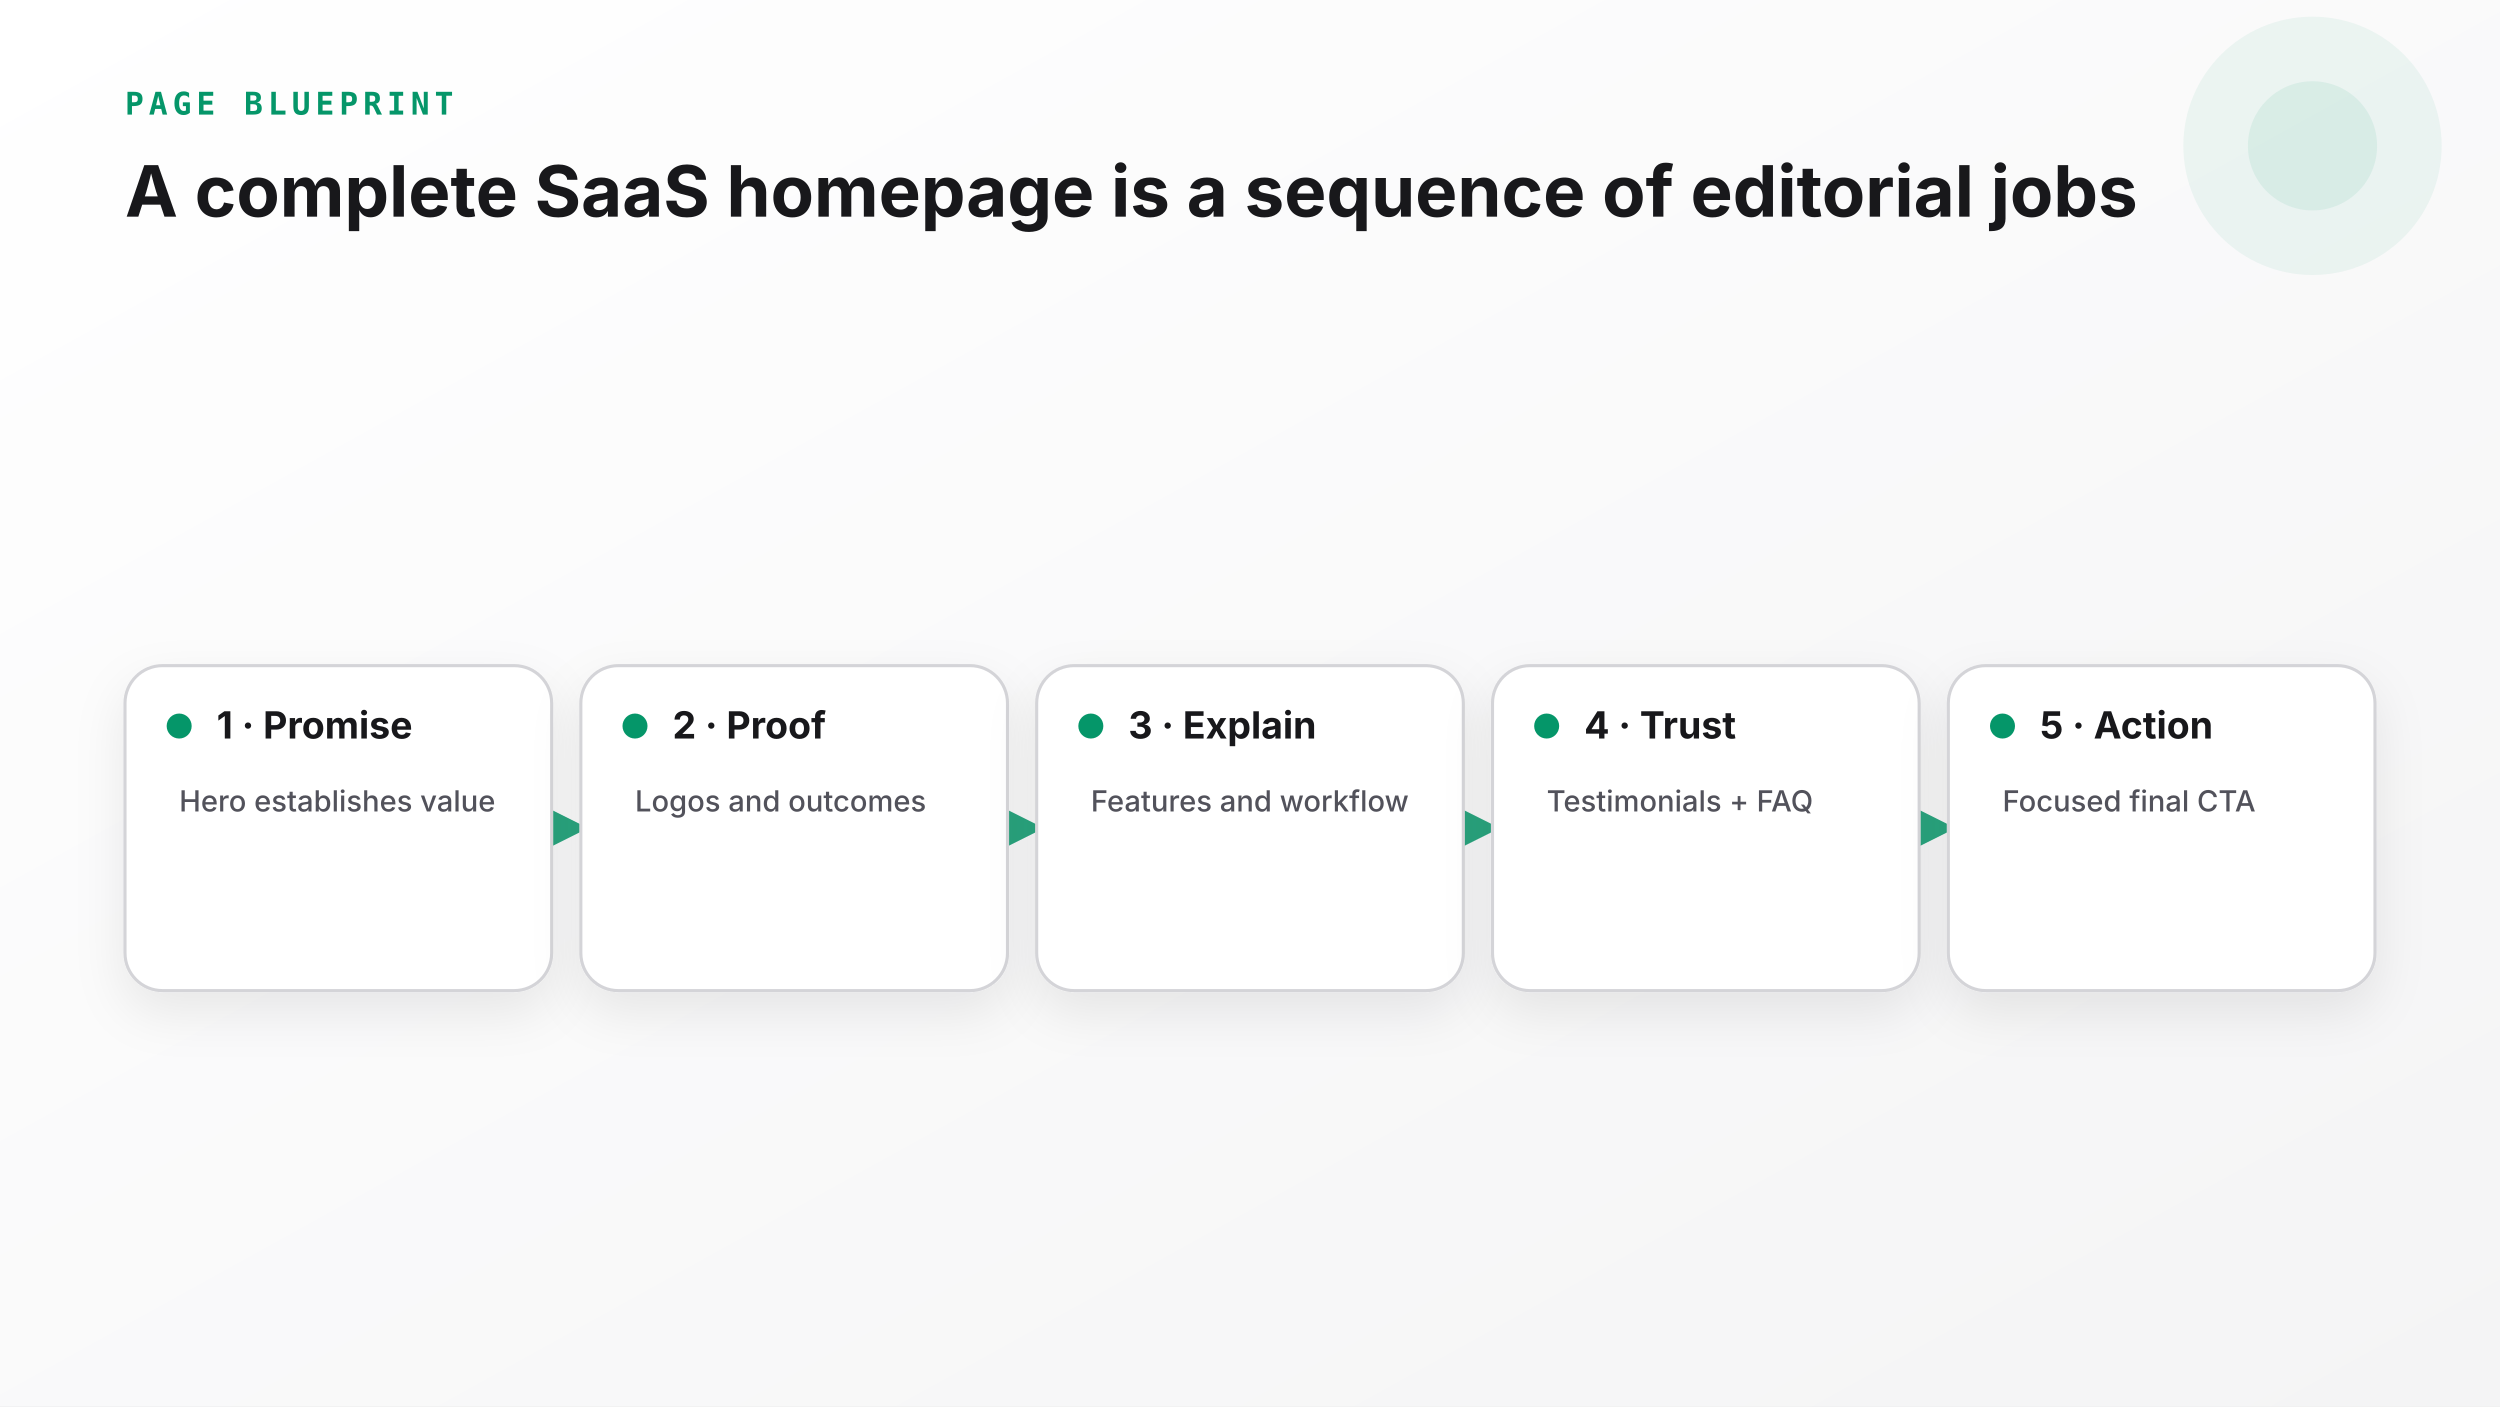
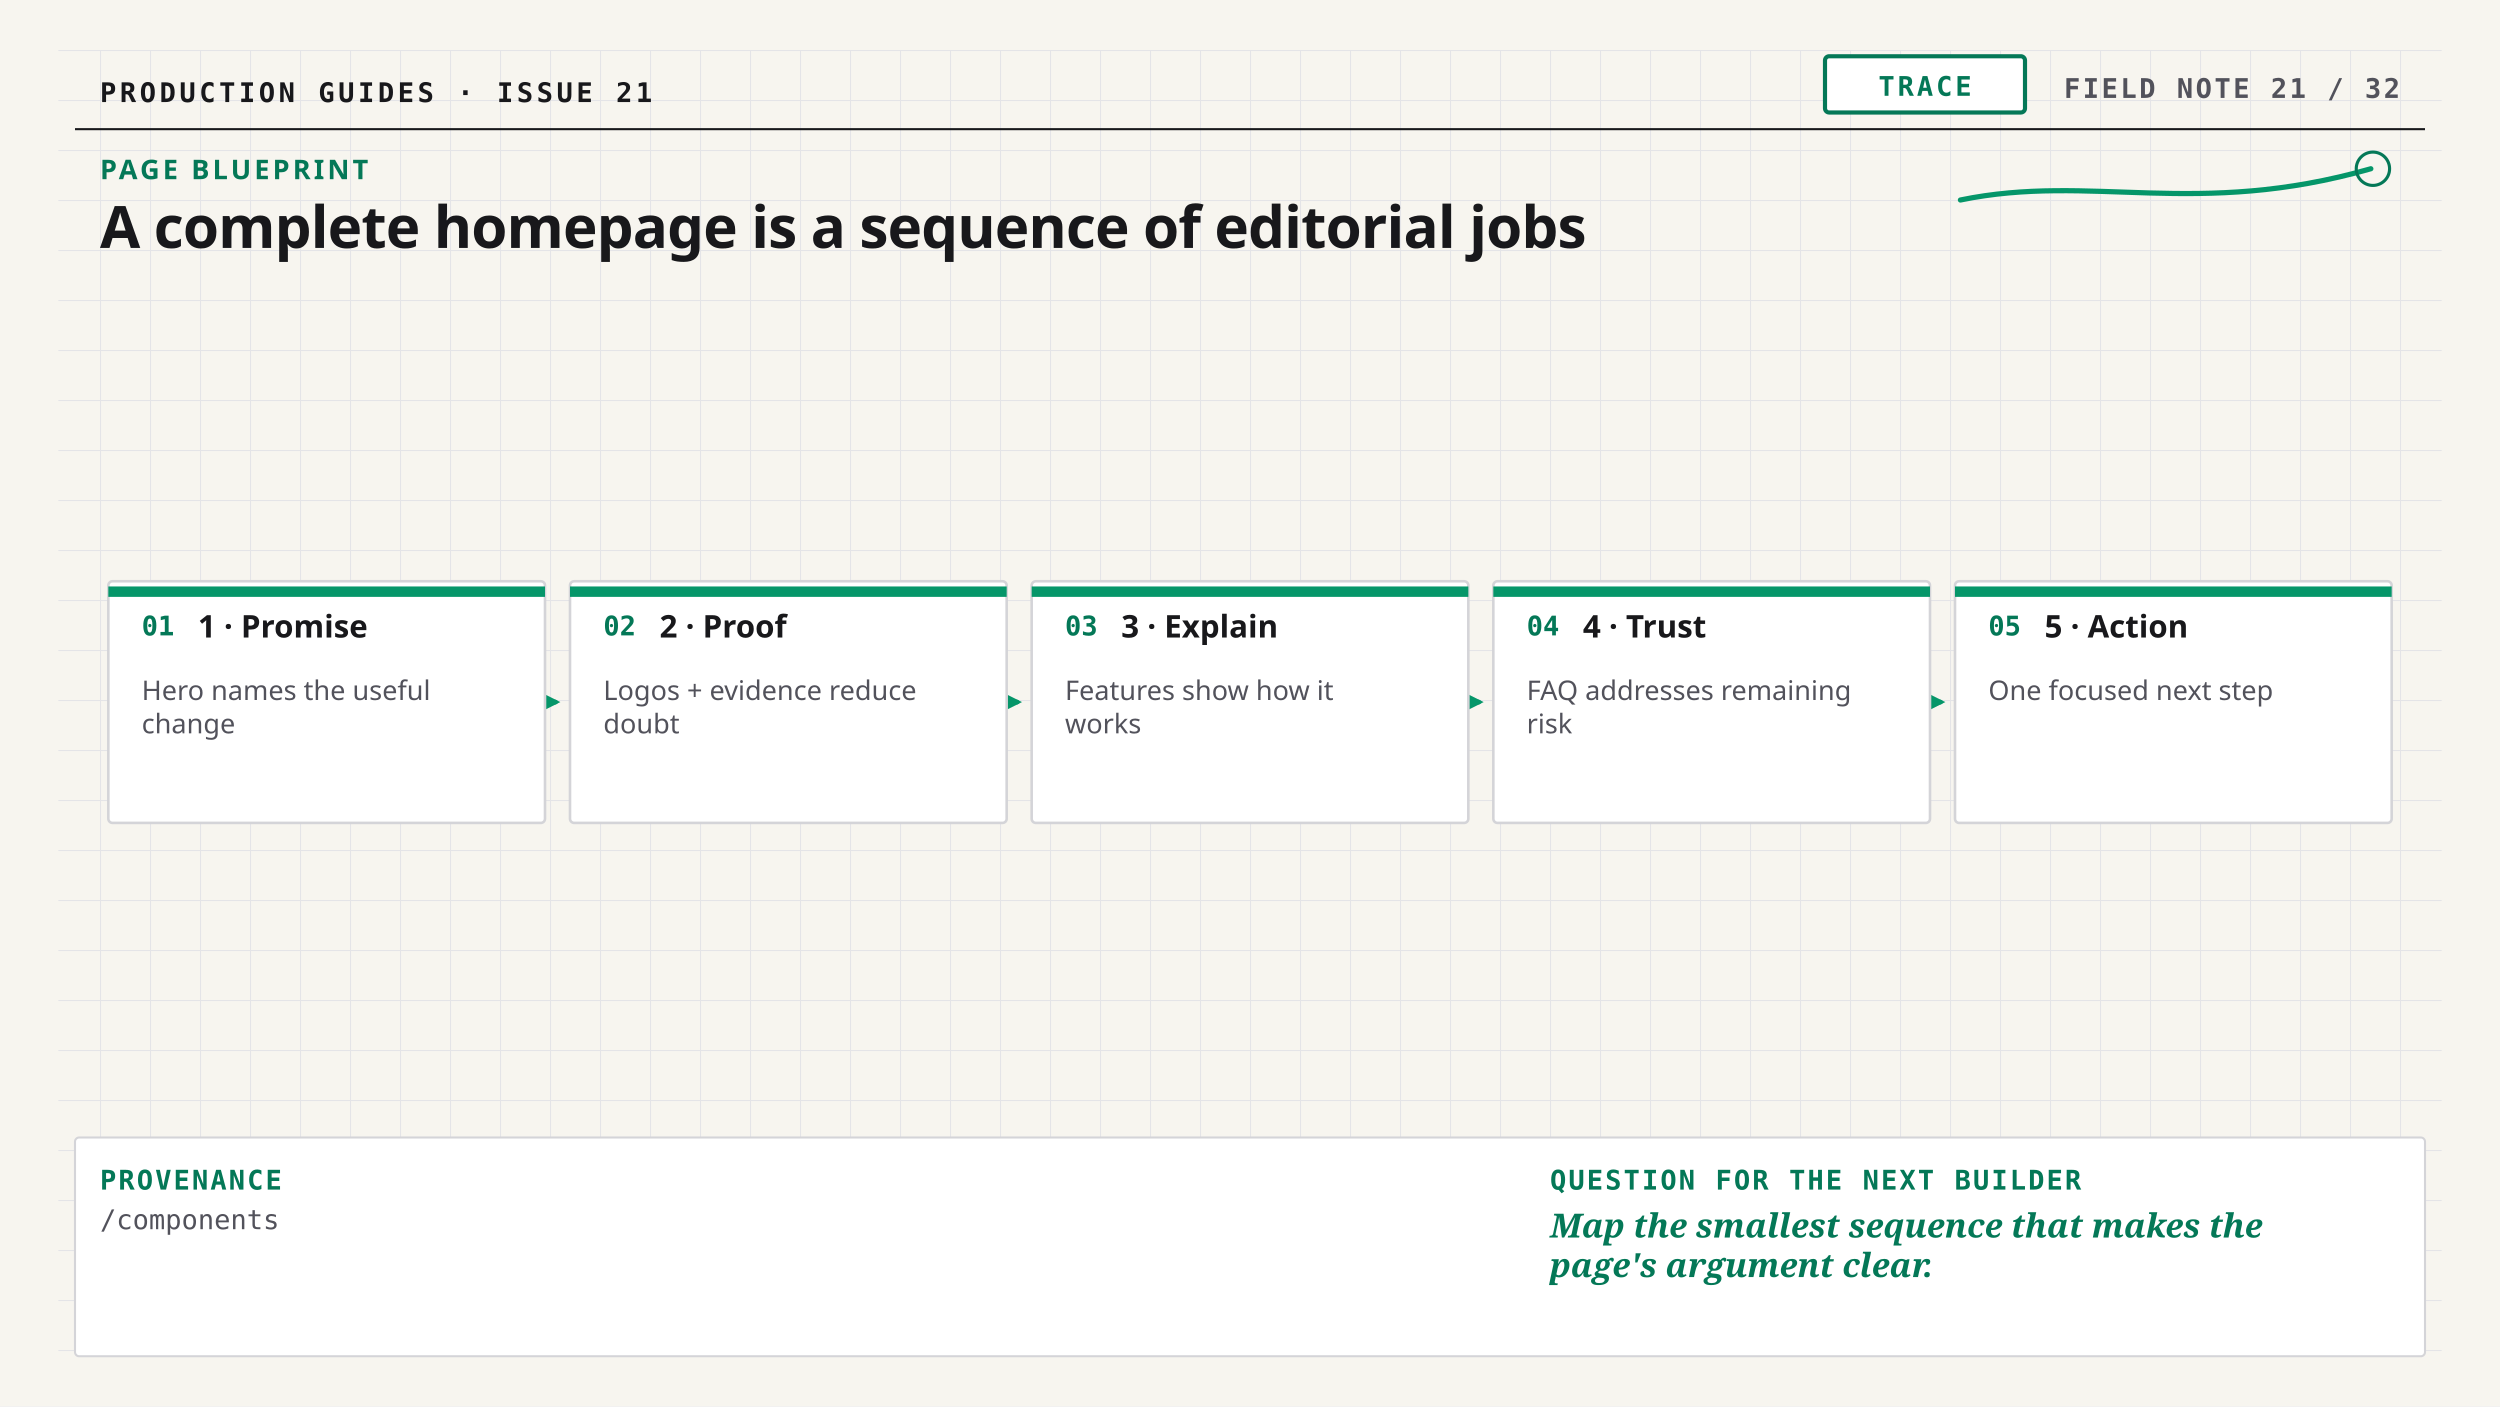
- <svg xmlns="http://www.w3.org/2000/svg" viewBox="0 0 1200 675" role="img" aria-labelledby="title description">
+ <svg xmlns="http://www.w3.org/2000/svg" viewBox="0 0 1200 675" role="img" aria-labelledby="diagram-title diagram-description" class="diagram diagram--trace" data-mode="trace" data-series="production-guides" data-issue="21">
  <defs>
-     <linearGradient id="background" x1="0" y1="0" x2="1" y2="1">
-       <stop stop-color="#ffffff" />
-       <stop offset="1" stop-color="#f4f4f5" />
-     </linearGradient>
-     <filter id="shadow" x="-20%" y="-20%" width="140%" height="160%">
-       <feDropShadow dx="0" dy="10" stdDeviation="12" flood-color="#18181b" flood-opacity="0.08" />
-     </filter>
-     <marker id="arrowhead" viewBox="0 0 10 10" refX="8" refY="5" markerWidth="7" markerHeight="7" orient="auto-start-reverse">
+     <pattern id="journal-grid-pattern" width="24" height="24" patternUnits="userSpaceOnUse">
+       <path d="M 24 0 L 0 0 0 24" fill="none" stroke="#e4e4e7" stroke-width="1" />
+     </pattern>
+     <marker id="journal-arrow" viewBox="0 0 10 10" refX="8.5" refY="5" markerWidth="7" markerHeight="7" orient="auto-start-reverse">
      <path d="M 0 0 L 10 5 L 0 10 z" fill="#059669" />
    </marker>
    <style>
-       .kicker{font:700 15px ui-monospace,SFMono-Regular,Menlo,monospace;letter-spacing:2.4px;fill:#059669}
-       .headline{font:650 34px ui-sans-serif,system-ui,-apple-system,sans-serif;fill:#18181b}
-       .card{fill:#fff;stroke:#d4d4d8;stroke-width:1.5;filter:url(#shadow)}
-       .terminal{fill:#18181b;stroke:#3f3f46;stroke-width:1.5;filter:url(#shadow)}
-       .dot{fill:#059669}
-       .node-title{font:650 18px ui-sans-serif,system-ui,-apple-system,sans-serif;fill:#18181b}
-       .node-body{font:450 14px ui-sans-serif,system-ui,-apple-system,sans-serif;fill:#52525b}
-       .terminal-title{font:650 17px ui-monospace,SFMono-Regular,Menlo,monospace;fill:#f4f4f5}
-       .terminal-body{font:450 14px ui-monospace,SFMono-Regular,Menlo,monospace;fill:#d4d4d8}
-       .arrow{fill:none;stroke:#059669;stroke-width:2.5;stroke-linecap:round;opacity:.85}
-       .edge-label{font:650 12px ui-monospace,SFMono-Regular,Menlo,monospace;fill:#047857;paint-order:stroke;stroke:#fafafa;stroke-width:5px}
+       .diagram {
+         background: #f7f5ef;
+         color: #18181b;
+       }
+       .paper {
+         fill: #f7f5ef;
+       }
+       .grid {
+         fill: url(#journal-grid-pattern);
+       }
+       .masthead,
+       .mode-label,
+       .folio-label,
+       .footer-label,
+       .node-index,
+       .edge-label,
+       .node-title--mono,
+       .node-body--mono,
+       .provenance-line {
+         font-family: ui-monospace, SFMono-Regular, Menlo, monospace;
+       }
+       .masthead {
+         fill: #18181b;
+         font-size: 13px;
+         font-weight: 700;
+         letter-spacing: 1.7px;
+       }
+       .kicker {
+         fill: #047857;
+         font-family: ui-sans-serif, system-ui, sans-serif;
+         font-size: 13px;
+         font-weight: 750;
+         letter-spacing: 1.5px;
+       }
+       .headline {
+         fill: #18181b;
+         font-family: ui-sans-serif, system-ui, sans-serif;
+         font-size: 28px;
+         font-weight: 720;
+         letter-spacing: -0.4px;
+       }
+       .mode-box {
+         fill: #ffffff;
+         stroke: #047857;
+         stroke-width: 2;
+       }
+       .mode-label {
+         fill: #047857;
+         font-size: 13px;
+         font-weight: 750;
+         letter-spacing: 1.4px;
+       }
+       .folio-label {
+         fill: #52525b;
+         font-size: 13px;
+         font-weight: 650;
+         letter-spacing: 1.2px;
+       }
+       .journal-rule {
+         stroke: #18181b;
+         stroke-width: 1;
+       }
+       .accent-path {
+         fill: none;
+         stroke: #059669;
+         stroke-linecap: round;
+         stroke-width: 2.5;
+       }
+       .edge-path {
+         fill: none;
+         stroke: #059669;
+         stroke-linecap: round;
+         stroke-width: 2.25;
+       }
+       .diagram--join .edge-path {
+         stroke-dasharray: 7 5;
+       }
+       .diagram--inspect .edge-path {
+         stroke-width: 1.75;
+       }
+       .edge-label-paper {
+         fill: #f7f5ef;
+         stroke: #e4e4e7;
+         stroke-width: 1;
+       }
+       .edge-label {
+         fill: #047857;
+         font-size: 13px;
+         font-weight: 700;
+       }
+       .node-card {
+         fill: #ffffff;
+         stroke: #d4d4d8;
+         stroke-width: 1.25;
+       }
+       .diagram--inspect .node-card {
+         stroke: #18181b;
+       }
+       .node--terminal .node-card {
+         fill: #18181b;
+         stroke: #18181b;
+       }
+       .node-rule {
+         stroke: #059669;
+         stroke-width: 5;
+       }
+       .node-index {
+         fill: #047857;
+         font-size: 13px;
+         font-weight: 700;
+       }
+       .node-title {
+         fill: #18181b;
+         font-family: ui-sans-serif, system-ui, sans-serif;
+         font-size: 15px;
+         font-weight: 720;
+       }
+       .node-body {
+         fill: #52525b;
+         font-family: ui-sans-serif, system-ui, sans-serif;
+         font-size: 13px;
+         font-weight: 480;
+       }
+       .node--terminal .node-title,
+       .node--terminal .node-body {
+         fill: #ffffff;
+       }
+       .node--terminal .node-index {
+         fill: #059669;
+       }
+       .footer-paper {
+         fill: #ffffff;
+         stroke: #d4d4d8;
+         stroke-width: 1;
+       }
+       .footer-label {
+         fill: #047857;
+         font-size: 13px;
+         font-weight: 700;
+         letter-spacing: 1px;
+       }
+       .provenance-line,
+       .evidence-line {
+         fill: #52525b;
+         font-size: 13px;
+       }
+       .evidence-line {
+         font-family: ui-monospace, SFMono-Regular, Menlo, monospace;
+       }
+       .prompt {
+         fill: #047857;
+         font-family: Georgia, serif;
+         font-size: 16px;
+         font-style: italic;
+         font-weight: 650;
+       }
+       .registration {
+         fill: none;
+         stroke: #047857;
+         stroke-width: 1.5;
+       }
    </style>
  </defs>
-   <rect width="1200" height="675" fill="url(#background)" />
-   <circle cx="1110" cy="70" r="62" fill="#059669" opacity=".06" />
-   <circle cx="1110" cy="70" r="31" fill="#059669" opacity=".08" />
-   <text class="kicker" x="60" y="55">PAGE BLUEPRINT</text>
-   <text class="headline" x="60" y="104">A complete SaaS homepage is a sequence of editorial jobs</text>
-   <g>
-     <g>
-       <path class="arrow" d="M 264.8 397.5 C 271.8 397.5, 271.8 397.5, 278.8 397.5" marker-end="url(#arrowhead)" />
-     </g>
-     <g>
-       <path class="arrow" d="M 483.6 397.5 C 490.6 397.5, 490.6 397.5, 497.6 397.5" marker-end="url(#arrowhead)" />
-     </g>
-     <g>
-       <path class="arrow" d="M 702.4 397.5 C 709.4 397.5, 709.4 397.5, 716.4 397.5" marker-end="url(#arrowhead)" />
-     </g>
-     <g>
-       <path class="arrow" d="M 921.2 397.5 C 928.2 397.5, 928.2 397.5, 935.2 397.5" marker-end="url(#arrowhead)" />
-     </g>
-   </g>
-   <g>
-     <g>
-       <rect class="card" x="60" y="319.5" width="204.8" height="156" rx="18" />
-       <circle class="dot" cx="86" cy="348.5" r="6" />
-       <text class="node-title" x="104" y="354.5">1 · Promise</text>
-       <text class="node-body" x="86" y="389.5">Hero establishes value</text>
-     </g>
-     <g>
-       <rect class="card" x="278.8" y="319.5" width="204.8" height="156" rx="18" />
-       <circle class="dot" cx="304.8" cy="348.5" r="6" />
-       <text class="node-title" x="322.8" y="354.5">2 · Proof</text>
-       <text class="node-body" x="304.8" y="389.5">Logos and outcomes</text>
-     </g>
-     <g>
-       <rect class="card" x="497.6" y="319.5" width="204.8" height="156" rx="18" />
-       <circle class="dot" cx="523.6" cy="348.5" r="6" />
-       <text class="node-title" x="541.6" y="354.5">3 · Explain</text>
-       <text class="node-body" x="523.6" y="389.5">Features and workflow</text>
-     </g>
-     <g>
-       <rect class="card" x="716.4" y="319.5" width="204.8" height="156" rx="18" />
-       <circle class="dot" cx="742.4" cy="348.5" r="6" />
-       <text class="node-title" x="760.4" y="354.5">4 · Trust</text>
-       <text class="node-body" x="742.4" y="389.5">Testimonials + FAQ</text>
-     </g>
-     <g>
-       <rect class="card" x="935.2" y="319.5" width="204.8" height="156" rx="18" />
-       <circle class="dot" cx="961.2" cy="348.5" r="6" />
-       <text class="node-title" x="979.2" y="354.5">5 · Action</text>
-       <text class="node-body" x="961.2" y="389.5">Focused final CTA</text>
-     </g>
+   <rect class="paper" width="1200" height="675" />
+   <rect class="grid" data-journal-part="grid" x="28" y="24" width="1144" height="627" />
+   <path class="journal-rule" d="M 36 62 H 1164" />
+   <g data-journal-part="masthead">
+     <text class="masthead" x="48" y="49">PRODUCTION GUIDES · ISSUE 21</text>
+   </g>
+   <g data-journal-part="mode">
+     <rect class="mode-box" x="876" y="27" width="96" height="27" rx="2" />
+     <text class="mode-label" x="924" y="46" text-anchor="middle">TRACE</text>
+   </g>
+   <g data-journal-part="folio">
+     <text class="folio-label" x="1152" y="47" text-anchor="end">FIELD NOTE 21 / 32</text>
+   </g>
+   <text class="kicker" x="48" y="86">PAGE BLUEPRINT</text>
+   <text class="headline" x="48" y="119">A complete homepage is a sequence of editorial jobs</text>
+   <path class="accent-path" d="M 941 96 C 1004 83, 1054 105, 1138 81" />
+   <circle class="registration" cx="1139" cy="81" r="8" />
+   <g data-diagram-layer="edges">
+     <g class="edge">
+       <path class="edge-path" data-edge-from="promise" data-edge-to="proof" data-edge-axis="horizontal" d="M 263.6 337 C 265.1 337, 265.1 337, 266.6 337" marker-end="url(#journal-arrow)" />
+     </g>
+     <g class="edge">
+       <path class="edge-path" data-edge-from="proof" data-edge-to="explain" data-edge-axis="horizontal" d="M 485.2 337 C 486.7 337, 486.7 337, 488.2 337" marker-end="url(#journal-arrow)" />
+     </g>
+     <g class="edge">
+       <path class="edge-path" data-edge-from="explain" data-edge-to="trust" data-edge-axis="horizontal" d="M 706.8 337 C 708.3 337, 708.3 337, 709.8 337" marker-end="url(#journal-arrow)" />
+     </g>
+     <g class="edge">
+       <path class="edge-path" data-edge-from="trust" data-edge-to="action" data-edge-axis="horizontal" d="M 928.4 337 C 929.9 337, 929.9 337, 931.4 337" marker-end="url(#journal-arrow)" />
+     </g>
+   </g>
+   <g data-diagram-layer="nodes">
+     <g class="node node--standard" data-node-id="promise" data-node-kind="standard">
+       <rect class="node-card" x="52" y="279" width="209.6" height="116" rx="2" />
+       <path class="node-rule" d="M 52 284 H 261.6" />
+       <text class="node-index" x="68" y="305">01</text>
+       <text class="node-title" x="95" y="306">1 · Promise</text>
+       <text class="node-body" data-role="body-line" x="68" y="336">Hero names the useful</text>
+       <text class="node-body" data-role="body-line" x="68" y="352">change</text>
+     </g>
+     <g class="node node--standard" data-node-id="proof" data-node-kind="standard">
+       <rect class="node-card" x="273.6" y="279" width="209.6" height="116" rx="2" />
+       <path class="node-rule" d="M 273.6 284 H 483.2" />
+       <text class="node-index" x="289.6" y="305">02</text>
+       <text class="node-title" x="316.6" y="306">2 · Proof</text>
+       <text class="node-body" data-role="body-line" x="289.6" y="336">Logos + evidence reduce</text>
+       <text class="node-body" data-role="body-line" x="289.6" y="352">doubt</text>
+     </g>
+     <g class="node node--standard" data-node-id="explain" data-node-kind="standard">
+       <rect class="node-card" x="495.2" y="279" width="209.6" height="116" rx="2" />
+       <path class="node-rule" d="M 495.2 284 H 704.8" />
+       <text class="node-index" x="511.2" y="305">03</text>
+       <text class="node-title" x="538.2" y="306">3 · Explain</text>
+       <text class="node-body" data-role="body-line" x="511.2" y="336">Features show how it</text>
+       <text class="node-body" data-role="body-line" x="511.2" y="352">works</text>
+     </g>
+     <g class="node node--standard" data-node-id="trust" data-node-kind="standard">
+       <rect class="node-card" x="716.8" y="279" width="209.6" height="116" rx="2" />
+       <path class="node-rule" d="M 716.8 284 H 926.4" />
+       <text class="node-index" x="732.8" y="305">04</text>
+       <text class="node-title" x="759.8" y="306">4 · Trust</text>
+       <text class="node-body" data-role="body-line" x="732.8" y="336">FAQ addresses remaining</text>
+       <text class="node-body" data-role="body-line" x="732.8" y="352">risk</text>
+     </g>
+     <g class="node node--standard" data-node-id="action" data-node-kind="standard">
+       <rect class="node-card" x="938.4" y="279" width="209.6" height="116" rx="2" />
+       <path class="node-rule" d="M 938.4 284 H 1148" />
+       <text class="node-index" x="954.4" y="305">05</text>
+       <text class="node-title" x="981.4" y="306">5 · Action</text>
+       <text class="node-body" data-role="body-line" x="954.4" y="336">One focused next step</text>
+     </g>
+   </g>
+   <rect class="footer-paper" x="36" y="546" width="1128" height="105" rx="2" />
+   <g data-journal-part="provenance" data-provenance="/components">
+     <text class="footer-label" x="48" y="571">PROVENANCE</text>
+     <text class="provenance-line" x="48" y="590">/components</text>
+   </g>
+   <g data-journal-part="prompt" data-prompt="Map the smallest sequence that makes the page's argument clear.">
+     <text class="footer-label" x="744" y="571">QUESTION FOR THE NEXT BUILDER</text>
+     <text class="prompt" x="744" y="594">Map the smallest sequence that makes the</text>
+     <text class="prompt" x="744" y="613">page's argument clear.</text>
  </g>
</svg>
